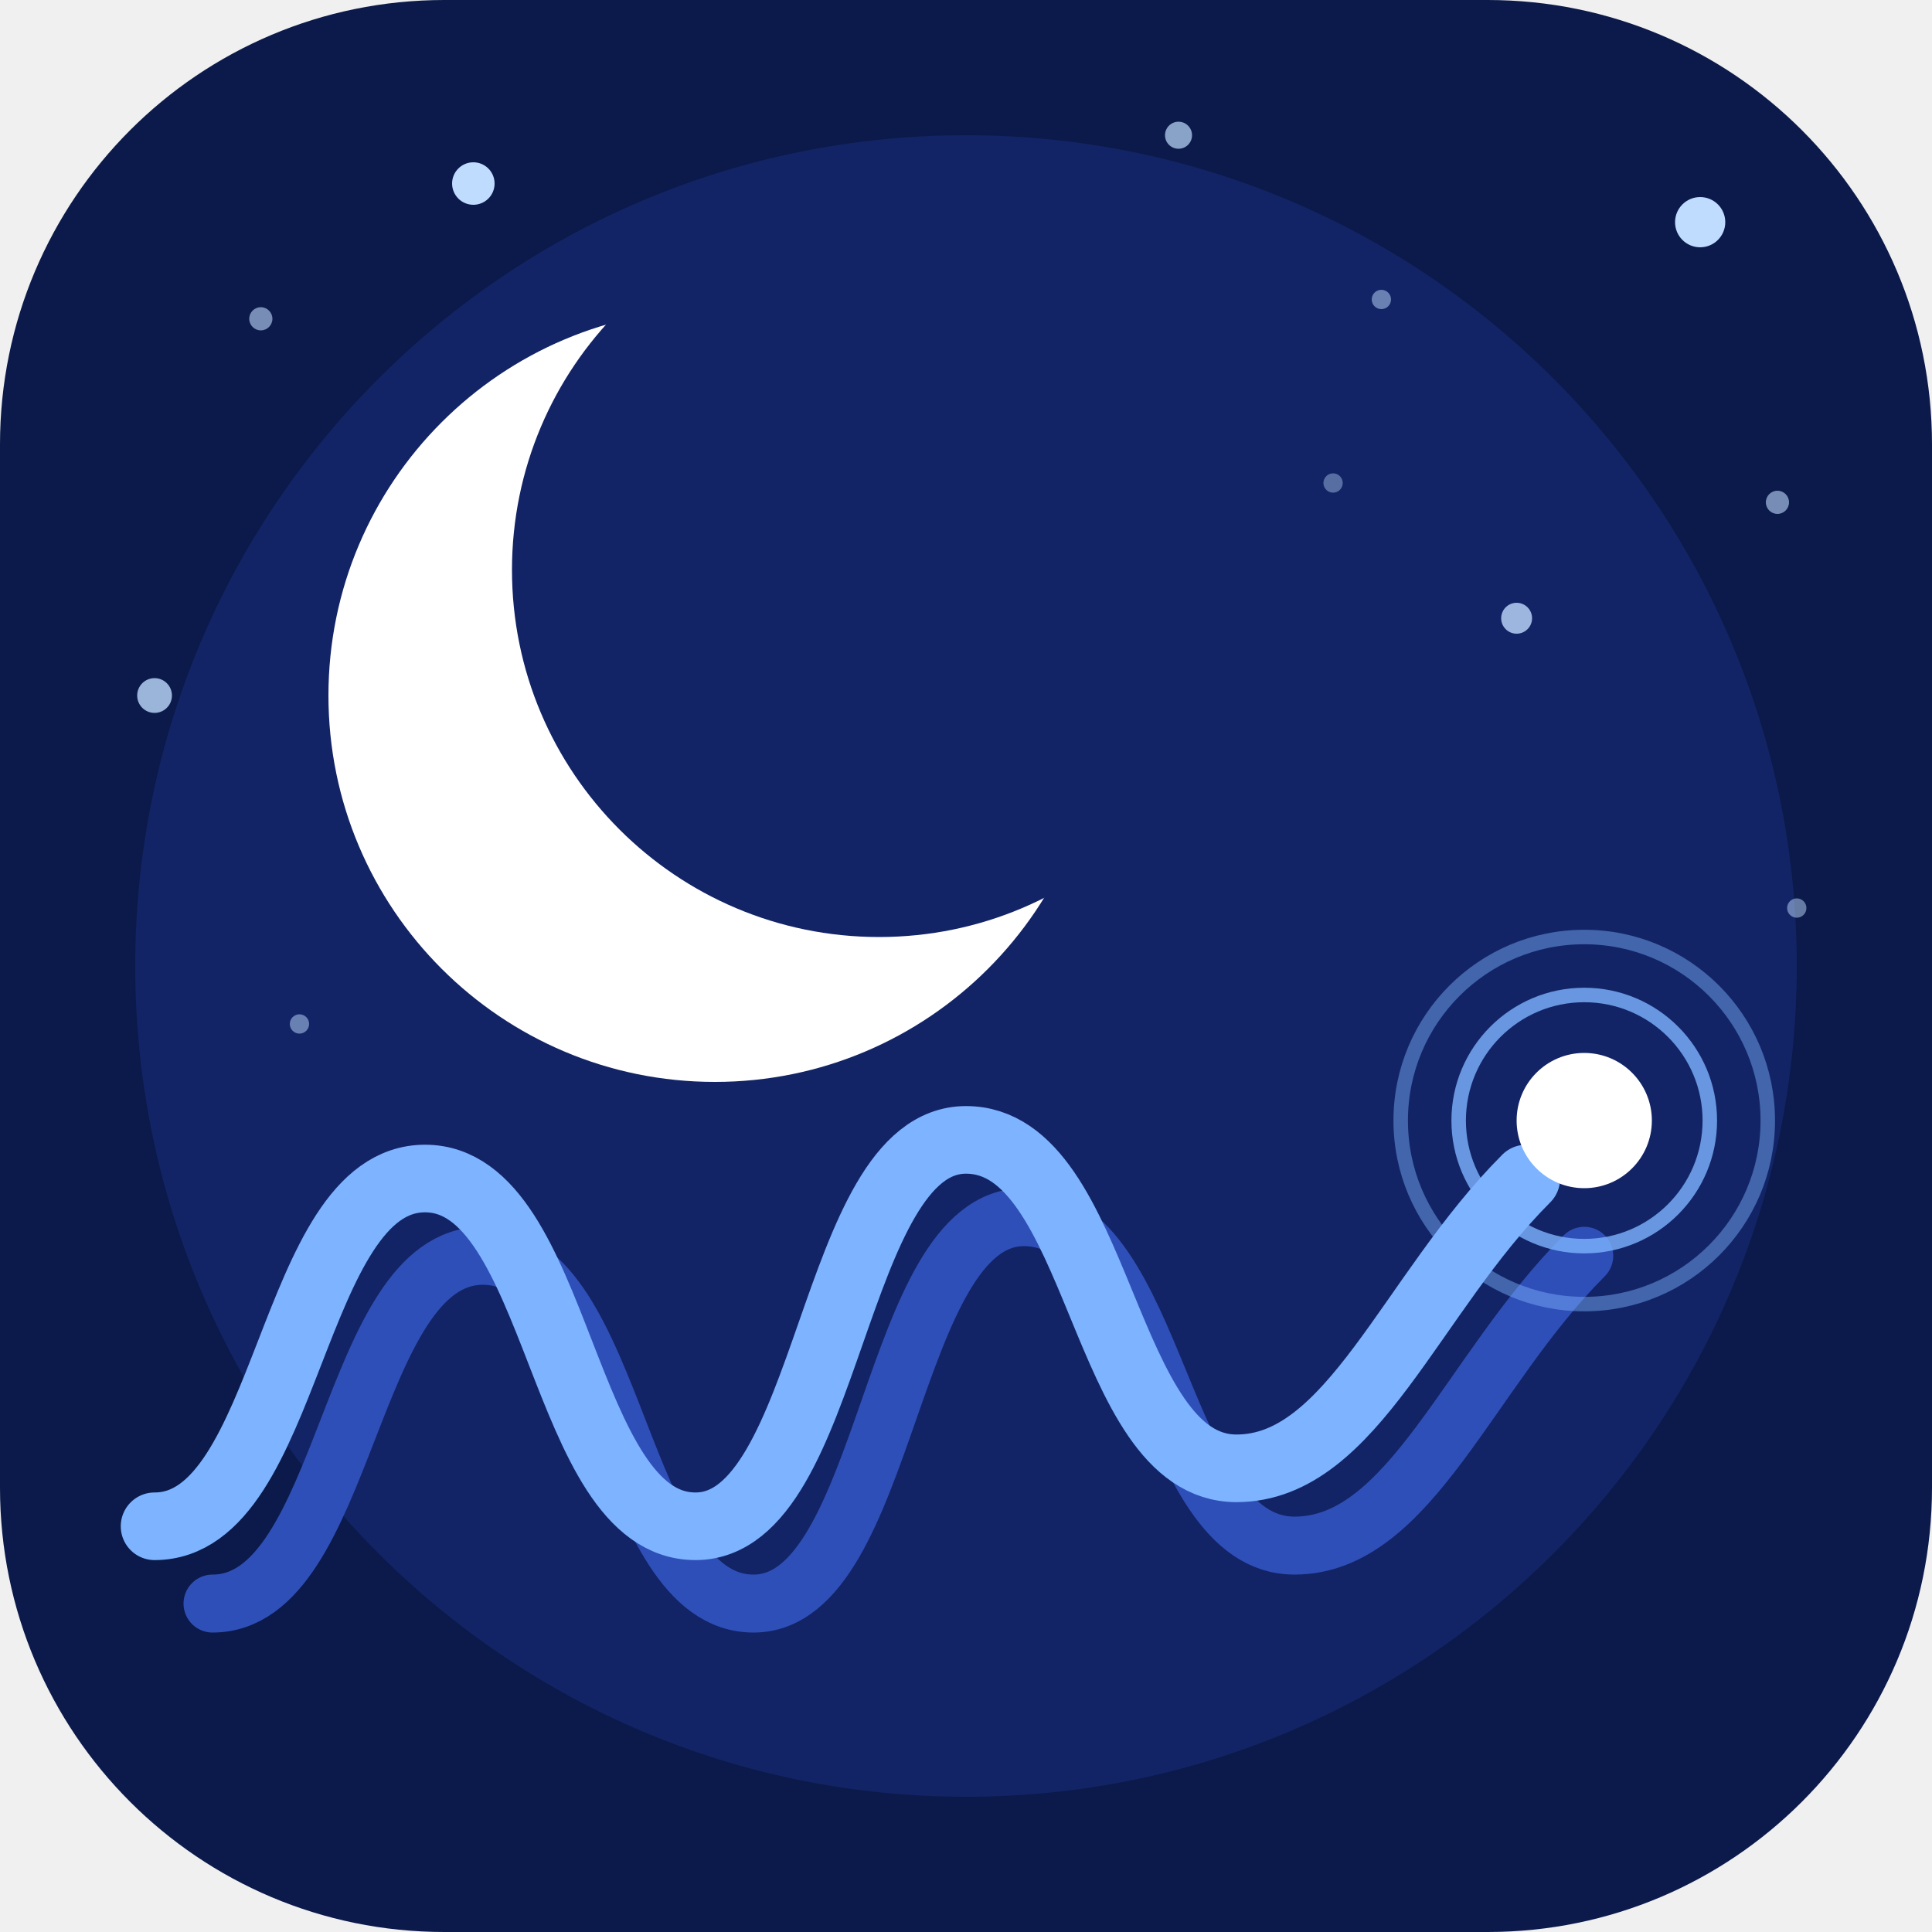
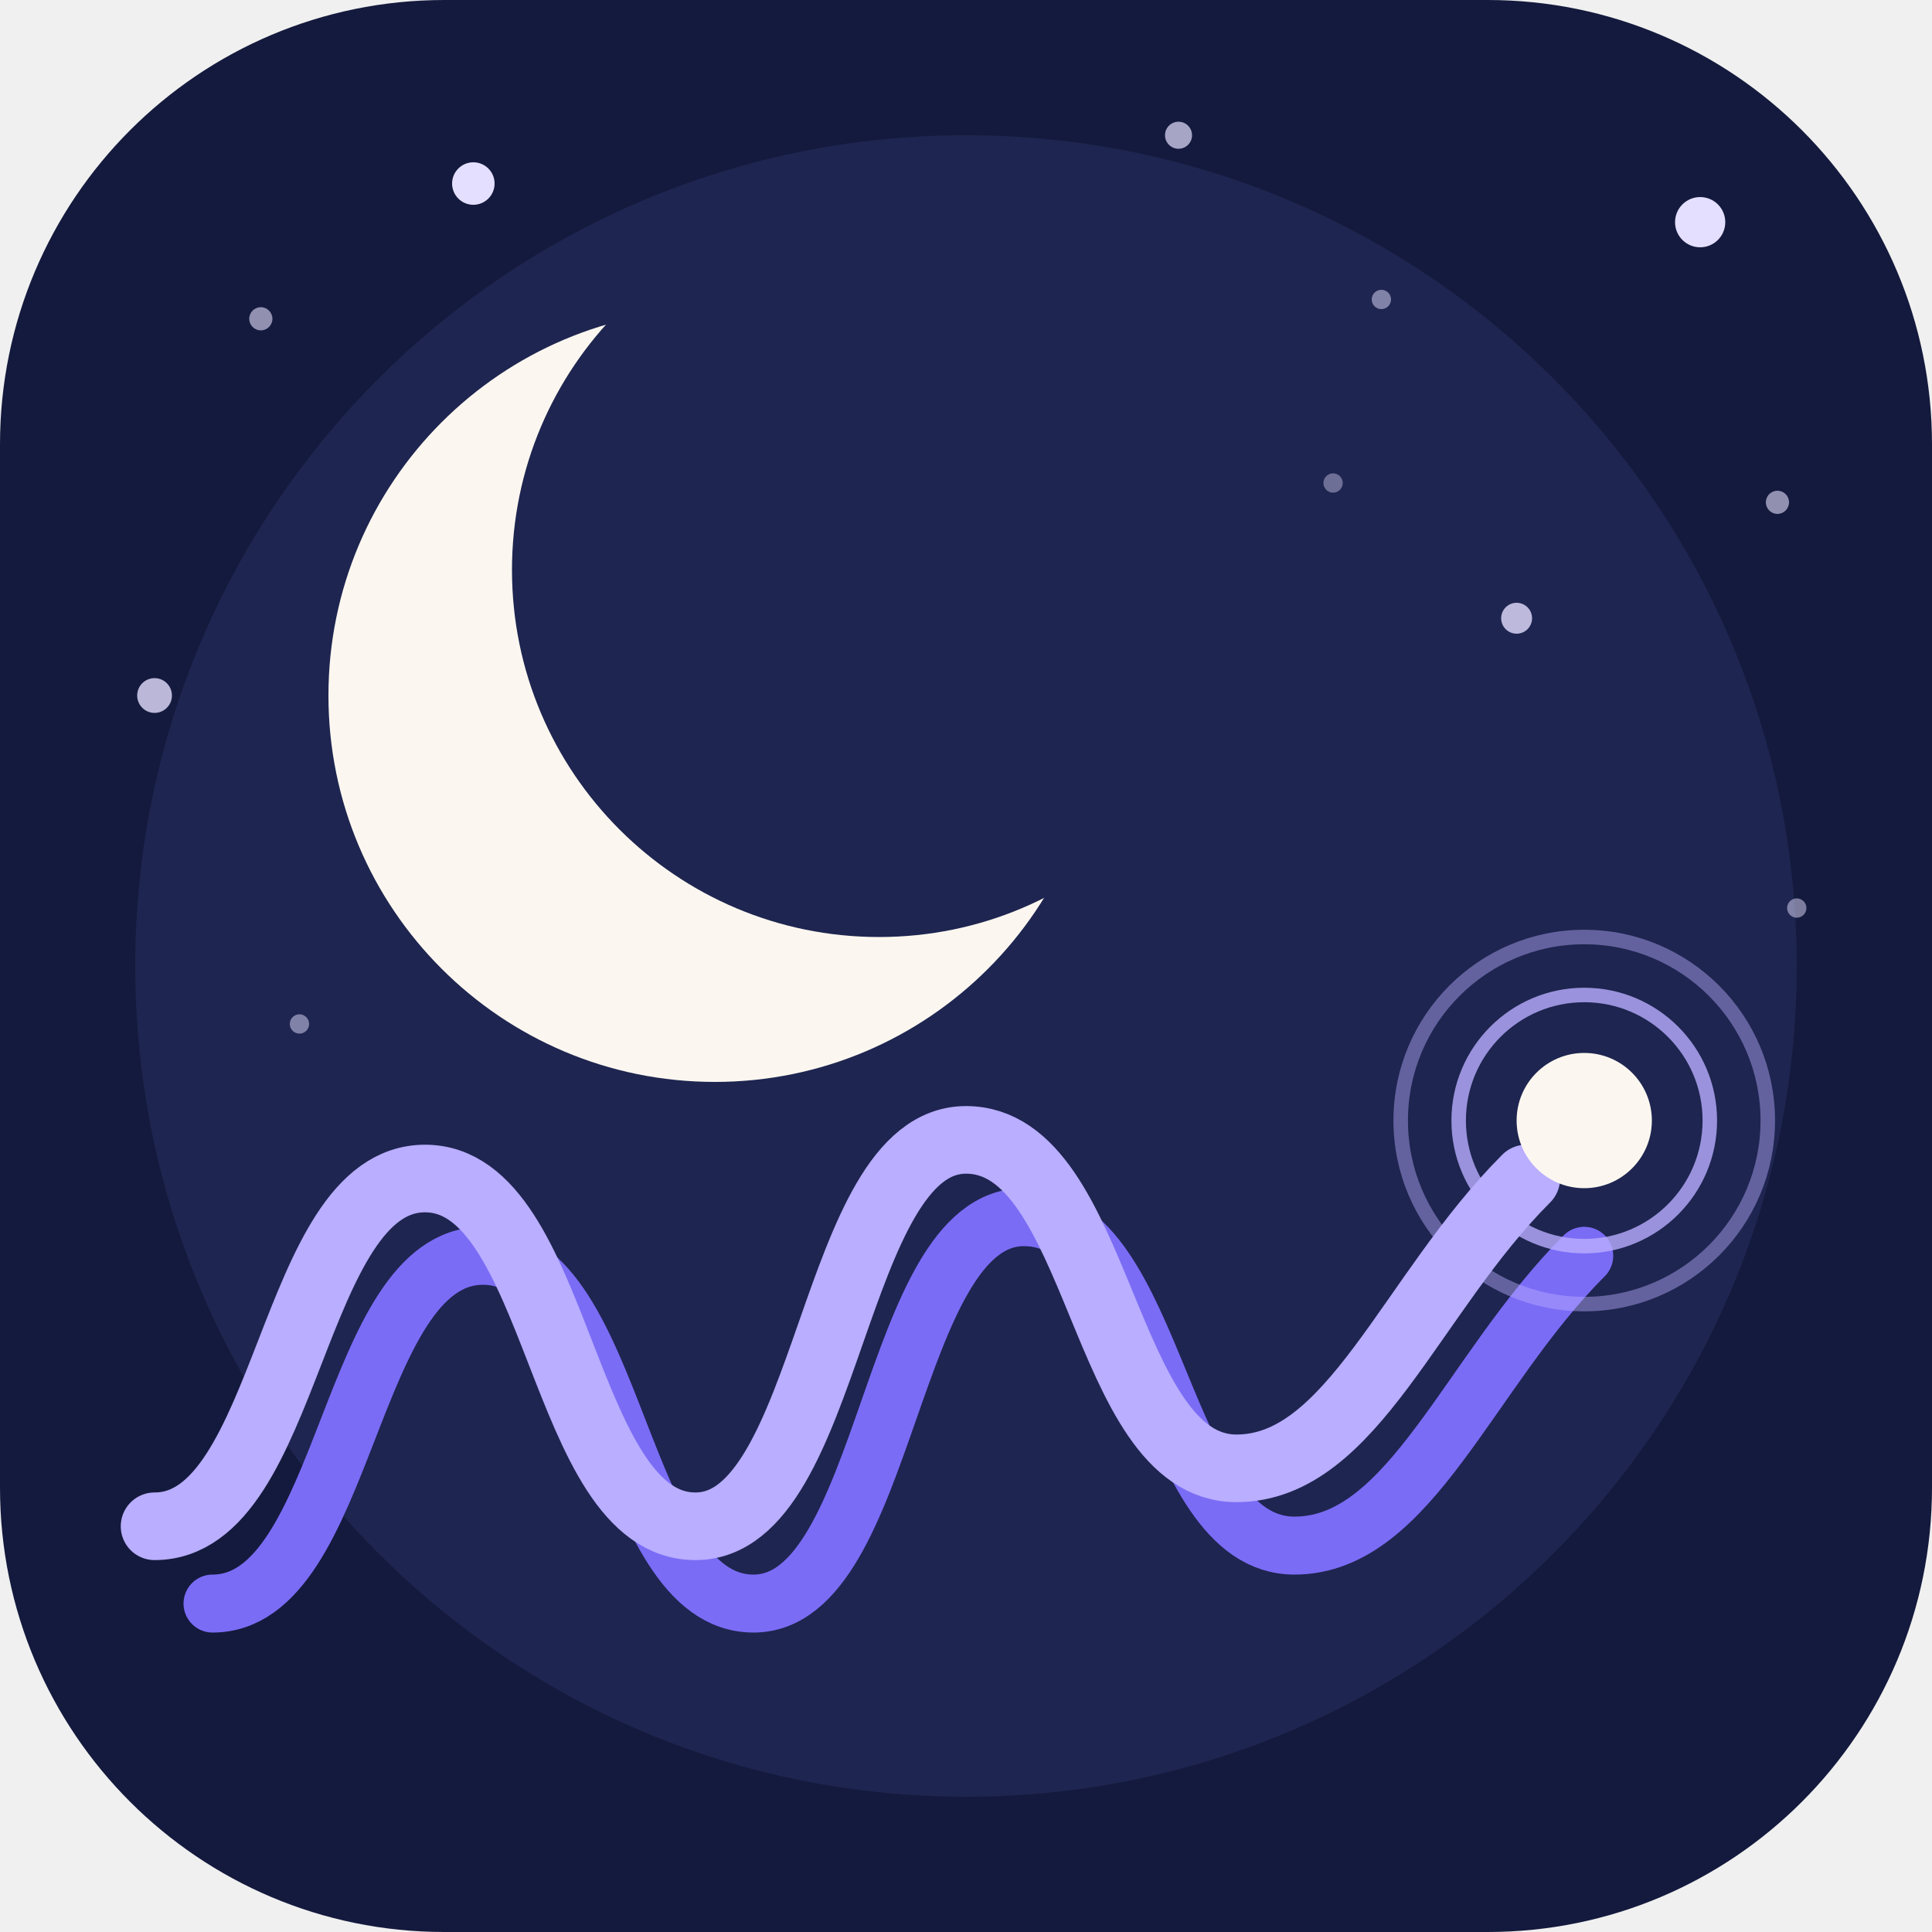
<svg xmlns="http://www.w3.org/2000/svg" viewBox="0 0 200 200" width="200" height="200">
-   <rect width="200" height="200" rx="46" fill="#0B1A4A" />
-   <circle cx="100" cy="100" r="86" fill="#122466" />
-   <g fill="#BFDBFE">
+   <rect width="200" height="200" rx="46" fill="#141A3D" />
+   <circle cx="100" cy="100" r="86" fill="#1E2550" />
+   <g fill="#E4DFFF">
    <circle cx="27" cy="33" r="1.2" opacity="0.6" />
    <circle cx="49" cy="19" r="2.2" />
    <circle cx="122" cy="14" r="1.4" opacity="0.7" />
    <circle cx="143" cy="31" r="1" opacity="0.5" />
    <circle cx="176" cy="23" r="2.6" />
    <circle cx="184" cy="52" r="1.2" opacity="0.6" />
    <circle cx="157" cy="64" r="1.6" opacity="0.8" />
    <circle cx="16" cy="72" r="1.8" opacity="0.8" />
    <circle cx="31" cy="106" r="1" opacity="0.5" />
    <circle cx="186" cy="94" r="1" opacity="0.5" />
    <circle cx="138" cy="50" r="1" opacity="0.4" />
  </g>
-   <circle cx="74" cy="72" r="40" fill="#FFFFFF" />
-   <circle cx="91" cy="59" r="38" fill="#122466" />
-   <path d="M22 166 C36 166 36 130 50 130 C64 130 64 166 78 166 C92 166 92 126 106 126 C120 126 120 160 134 160 C146 160 152 142 164 130" fill="none" stroke="#2F4FB8" stroke-width="6" stroke-linecap="round" />
-   <path d="M16 158 C30 158 30 122 44 122 C58 122 58 158 72 158 C86 158 86 118 100 118 C114 118 114 152 128 152 C140 152 146 134 158 122" fill="none" stroke="#7DB3FF" stroke-width="7" stroke-linecap="round" />
-   <circle cx="164" cy="116" r="19" fill="none" stroke="#7DB3FF" stroke-width="1.5" opacity="0.45" />
-   <circle cx="164" cy="116" r="13" fill="none" stroke="#7DB3FF" stroke-width="1.5" opacity="0.8" />
-   <circle cx="164" cy="116" r="7" fill="#FFFFFF" />
+   <circle cx="74" cy="72" r="40" fill="#FBF7F0" />
+   <circle cx="91" cy="59" r="38" fill="#1E2550" />
+   <path d="M22 166 C36 166 36 130 50 130 C64 130 64 166 78 166 C92 166 92 126 106 126 C120 126 120 160 134 160 C146 160 152 142 164 130" fill="none" stroke="#7B6CF6" stroke-width="6" stroke-linecap="round" />
+   <path d="M16 158 C30 158 30 122 44 122 C58 122 58 158 72 158 C86 158 86 118 100 118 C114 118 114 152 128 152 C140 152 146 134 158 122" fill="none" stroke="#B9AEFF" stroke-width="7" stroke-linecap="round" />
+   <circle cx="164" cy="116" r="19" fill="none" stroke="#B9AEFF" stroke-width="1.5" opacity="0.45" />
+   <circle cx="164" cy="116" r="13" fill="none" stroke="#B9AEFF" stroke-width="1.5" opacity="0.8" />
+   <circle cx="164" cy="116" r="7" fill="#FBF7F0" />
</svg>
